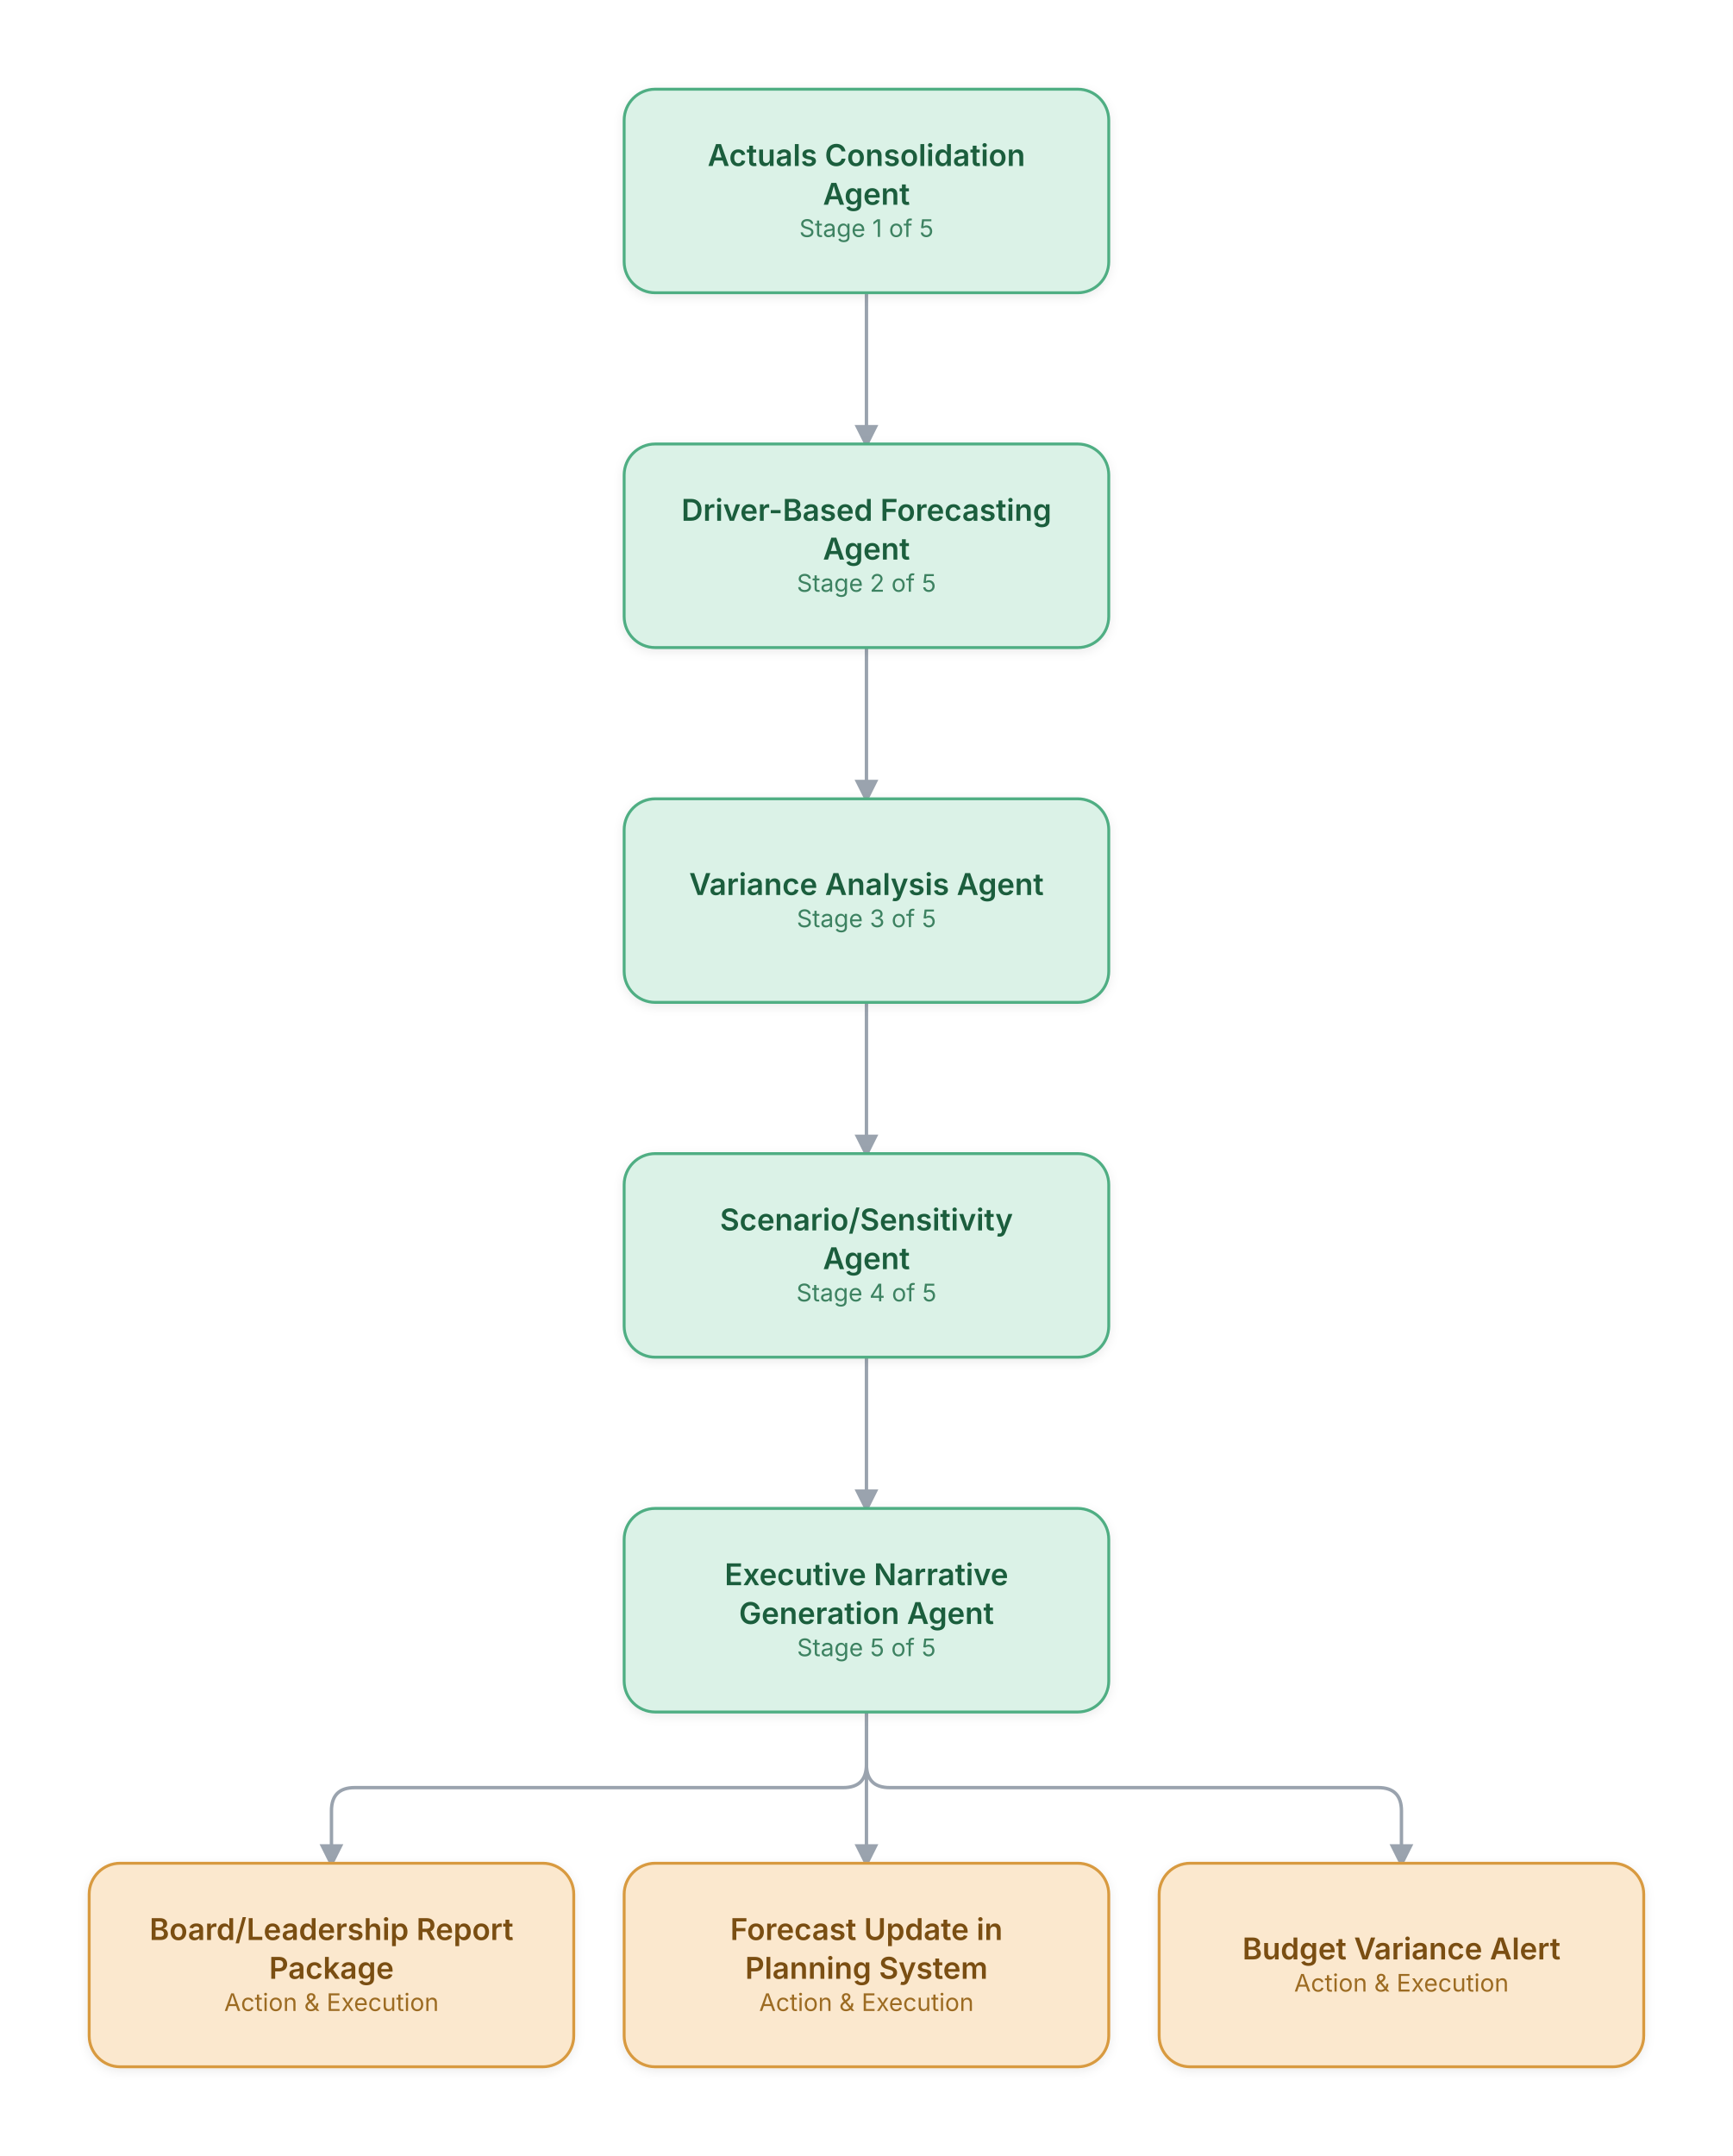
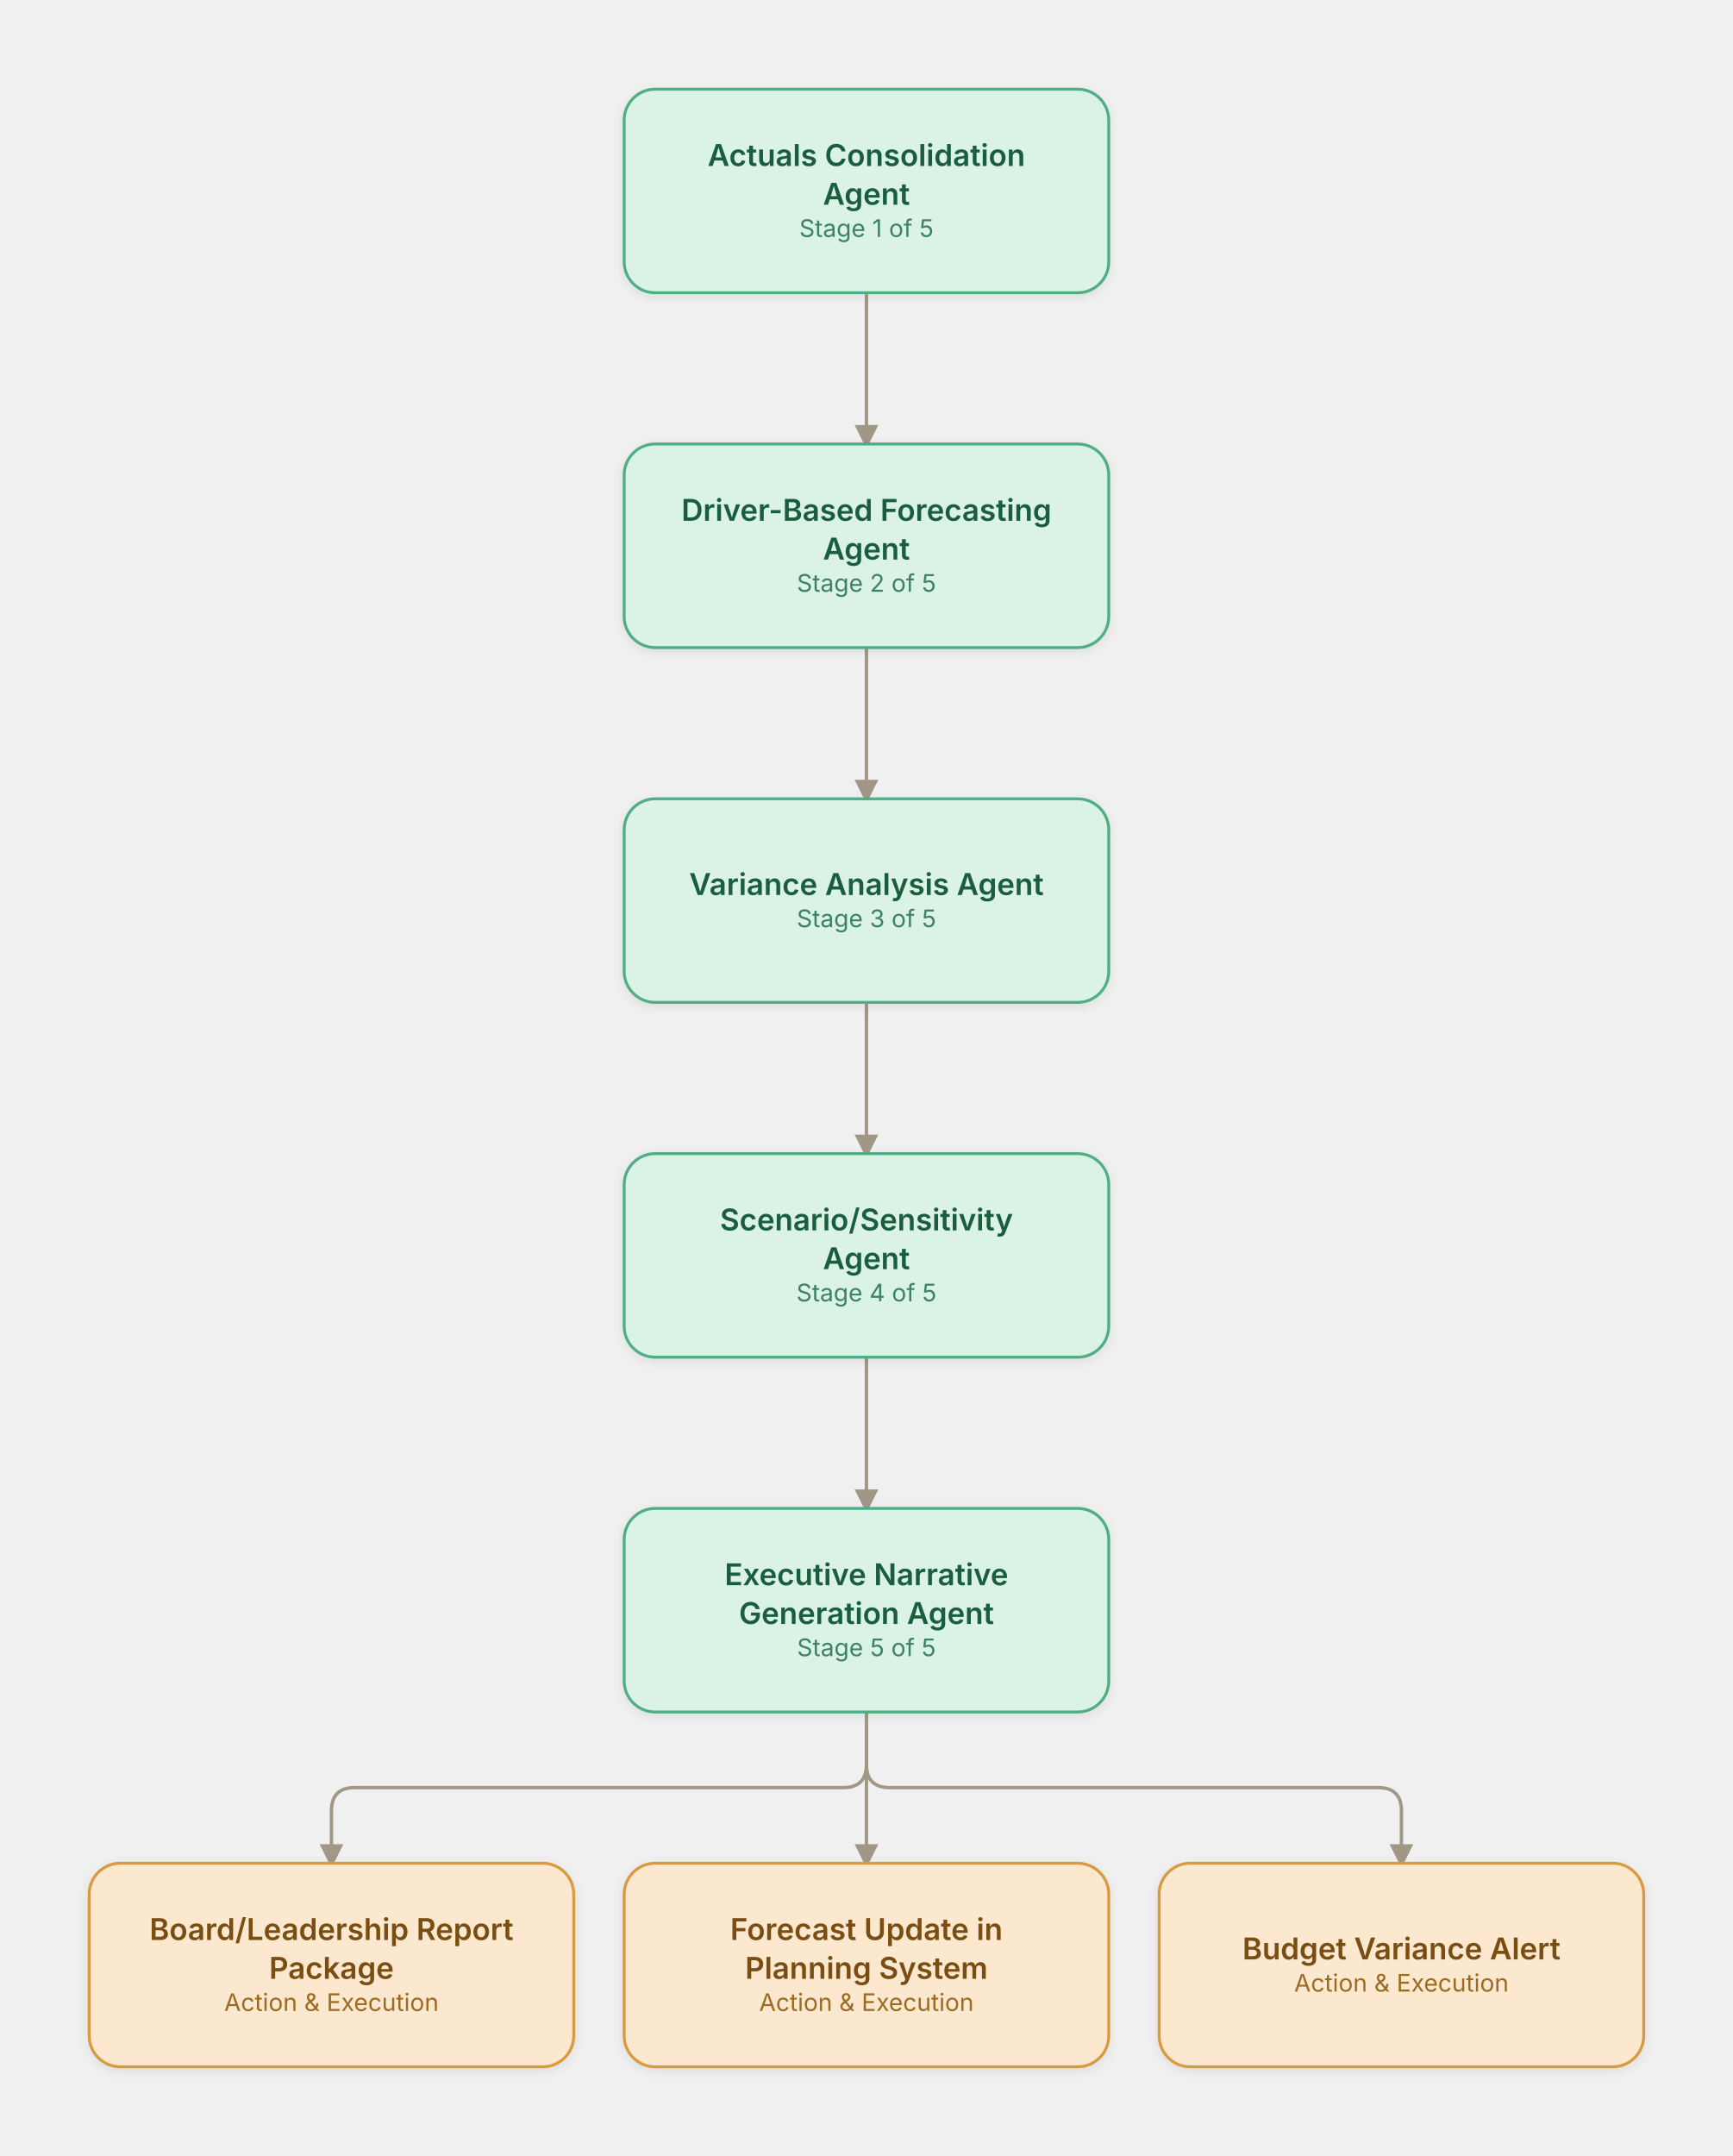
<svg xmlns="http://www.w3.org/2000/svg" viewBox="0 0 894 1112" font-family="'Inter','IBM Plex Sans',-apple-system,sans-serif">
  <defs>
    <marker id="arrow" viewBox="0 0 10 10" refX="8" refY="5" markerWidth="7" markerHeight="7" orient="auto-start-reverse">
-       <path d="M0,0 L10,5 L0,10 z" fill="#9AA3AE" />
+       <path d="M0,0 L10,5 L0,10 z" fill="#a19786" />
    </marker>
    <filter id="cardshadow" x="-20%" y="-20%" width="140%" height="140%">
      <feDropShadow dx="0" dy="1.5" stdDeviation="2.5" flood-color="#1a1a1a" flood-opacity="0.08" />
    </filter>
  </defs>
-   <rect x="0" y="0" width="894" height="1112" fill="#FFFFFF" />
-   <path d="M 447.0 151.0 L 447.0 229.0" fill="none" stroke="#9AA3AE" stroke-width="1.75" marker-end="url(#arrow)" />
-   <path d="M 447.0 334.0 L 447.0 412.0" fill="none" stroke="#9AA3AE" stroke-width="1.75" marker-end="url(#arrow)" />
-   <path d="M 447.0 517.0 L 447.0 595.0" fill="none" stroke="#9AA3AE" stroke-width="1.75" marker-end="url(#arrow)" />
-   <path d="M 447.0 700.0 L 447.0 778.0" fill="none" stroke="#9AA3AE" stroke-width="1.75" marker-end="url(#arrow)" />
-   <path d="M 447.0 883.0 L 447.0 910.0 Q 447.0 922.0 435.0 922.0 L 183.0 922.0 Q 171.0 922.0 171.0 934.0 L 171.0 961.0" fill="none" stroke="#9AA3AE" stroke-width="1.75" marker-end="url(#arrow)" />
-   <path d="M 447.0 883.0 L 447.0 961.0" fill="none" stroke="#9AA3AE" stroke-width="1.75" marker-end="url(#arrow)" />
-   <path d="M 447.0 883.0 L 447.0 910.0 Q 447.0 922.0 459.0 922.0 L 711.0 922.0 Q 723.0 922.0 723.0 934.0 L 723.0 961.0" fill="none" stroke="#9AA3AE" stroke-width="1.75" marker-end="url(#arrow)" />
+   <path d="M 447.0 151.0 L 447.0 229.0" fill="none" stroke="#a19786" stroke-width="1.75" marker-end="url(#arrow)" />
+   <path d="M 447.0 334.0 L 447.0 412.0" fill="none" stroke="#a19786" stroke-width="1.75" marker-end="url(#arrow)" />
+   <path d="M 447.0 517.0 L 447.0 595.0" fill="none" stroke="#a19786" stroke-width="1.75" marker-end="url(#arrow)" />
+   <path d="M 447.0 700.0 L 447.0 778.0" fill="none" stroke="#a19786" stroke-width="1.75" marker-end="url(#arrow)" />
+   <path d="M 447.0 883.0 L 447.0 910.0 Q 447.0 922.0 435.0 922.0 L 183.0 922.0 Q 171.0 922.0 171.0 934.0 L 171.0 961.0" fill="none" stroke="#a19786" stroke-width="1.75" marker-end="url(#arrow)" />
+   <path d="M 447.0 883.0 L 447.0 961.0" fill="none" stroke="#a19786" stroke-width="1.75" marker-end="url(#arrow)" />
+   <path d="M 447.0 883.0 L 447.0 910.0 Q 447.0 922.0 459.0 922.0 L 711.0 922.0 Q 723.0 922.0 723.0 934.0 L 723.0 961.0" fill="none" stroke="#a19786" stroke-width="1.75" marker-end="url(#arrow)" />
  <g filter="url(#cardshadow)">
    <rect x="322.0" y="46.0" width="250" height="105" rx="16" fill="#DBF2E7" stroke="#4FAE83" stroke-width="1.5" />
  </g>
  <text x="447.0" y="85.6" text-anchor="middle" font-size="15.5" font-weight="600" fill="#1B5E3D">Actuals Consolidation</text>
  <text x="447.0" y="105.6" text-anchor="middle" font-size="15.5" font-weight="600" fill="#1B5E3D">Agent</text>
  <text x="447.0" y="122.2" text-anchor="middle" font-size="12.5" fill="#3D8261">Stage 1 of 5</text>
  <g filter="url(#cardshadow)">
    <rect x="322.0" y="229.0" width="250" height="105" rx="16" fill="#DBF2E7" stroke="#4FAE83" stroke-width="1.5" />
  </g>
  <text x="447.0" y="268.6" text-anchor="middle" font-size="15.5" font-weight="600" fill="#1B5E3D">Driver-Based Forecasting</text>
  <text x="447.0" y="288.6" text-anchor="middle" font-size="15.5" font-weight="600" fill="#1B5E3D">Agent</text>
  <text x="447.0" y="305.2" text-anchor="middle" font-size="12.5" fill="#3D8261">Stage 2 of 5</text>
  <g filter="url(#cardshadow)">
    <rect x="322.0" y="412.0" width="250" height="105" rx="16" fill="#DBF2E7" stroke="#4FAE83" stroke-width="1.5" />
  </g>
  <text x="447.0" y="461.6" text-anchor="middle" font-size="15.5" font-weight="600" fill="#1B5E3D">Variance Analysis Agent</text>
  <text x="447.0" y="478.2" text-anchor="middle" font-size="12.5" fill="#3D8261">Stage 3 of 5</text>
  <g filter="url(#cardshadow)">
    <rect x="322.0" y="595.0" width="250" height="105" rx="16" fill="#DBF2E7" stroke="#4FAE83" stroke-width="1.5" />
  </g>
  <text x="447.0" y="634.6" text-anchor="middle" font-size="15.5" font-weight="600" fill="#1B5E3D">Scenario/Sensitivity</text>
  <text x="447.0" y="654.6" text-anchor="middle" font-size="15.5" font-weight="600" fill="#1B5E3D">Agent</text>
  <text x="447.0" y="671.2" text-anchor="middle" font-size="12.5" fill="#3D8261">Stage 4 of 5</text>
  <g filter="url(#cardshadow)">
    <rect x="322.0" y="778.0" width="250" height="105" rx="16" fill="#DBF2E7" stroke="#4FAE83" stroke-width="1.5" />
  </g>
  <text x="447.0" y="817.6" text-anchor="middle" font-size="15.5" font-weight="600" fill="#1B5E3D">Executive Narrative</text>
  <text x="447.0" y="837.6" text-anchor="middle" font-size="15.5" font-weight="600" fill="#1B5E3D">Generation Agent</text>
  <text x="447.0" y="854.2" text-anchor="middle" font-size="12.5" fill="#3D8261">Stage 5 of 5</text>
  <g filter="url(#cardshadow)">
    <rect x="46.0" y="961.0" width="250" height="105" rx="16" fill="#FBE8CE" stroke="#D89A3F" stroke-width="1.5" />
  </g>
  <text x="171.0" y="1000.6" text-anchor="middle" font-size="15.5" font-weight="600" fill="#7A4E12">Board/Leadership Report</text>
  <text x="171.0" y="1020.6" text-anchor="middle" font-size="15.5" font-weight="600" fill="#7A4E12">Package</text>
  <text x="171.0" y="1037.2" text-anchor="middle" font-size="12.5" fill="#9C6B22">Action &amp; Execution</text>
  <g filter="url(#cardshadow)">
    <rect x="322.0" y="961.0" width="250" height="105" rx="16" fill="#FBE8CE" stroke="#D89A3F" stroke-width="1.5" />
  </g>
  <text x="447.0" y="1000.6" text-anchor="middle" font-size="15.5" font-weight="600" fill="#7A4E12">Forecast Update in</text>
  <text x="447.0" y="1020.6" text-anchor="middle" font-size="15.5" font-weight="600" fill="#7A4E12">Planning System</text>
  <text x="447.0" y="1037.2" text-anchor="middle" font-size="12.5" fill="#9C6B22">Action &amp; Execution</text>
  <g filter="url(#cardshadow)">
    <rect x="598.0" y="961.0" width="250" height="105" rx="16" fill="#FBE8CE" stroke="#D89A3F" stroke-width="1.5" />
  </g>
  <text x="723.0" y="1010.6" text-anchor="middle" font-size="15.5" font-weight="600" fill="#7A4E12">Budget Variance Alert</text>
  <text x="723.0" y="1027.2" text-anchor="middle" font-size="12.5" fill="#9C6B22">Action &amp; Execution</text>
</svg>
